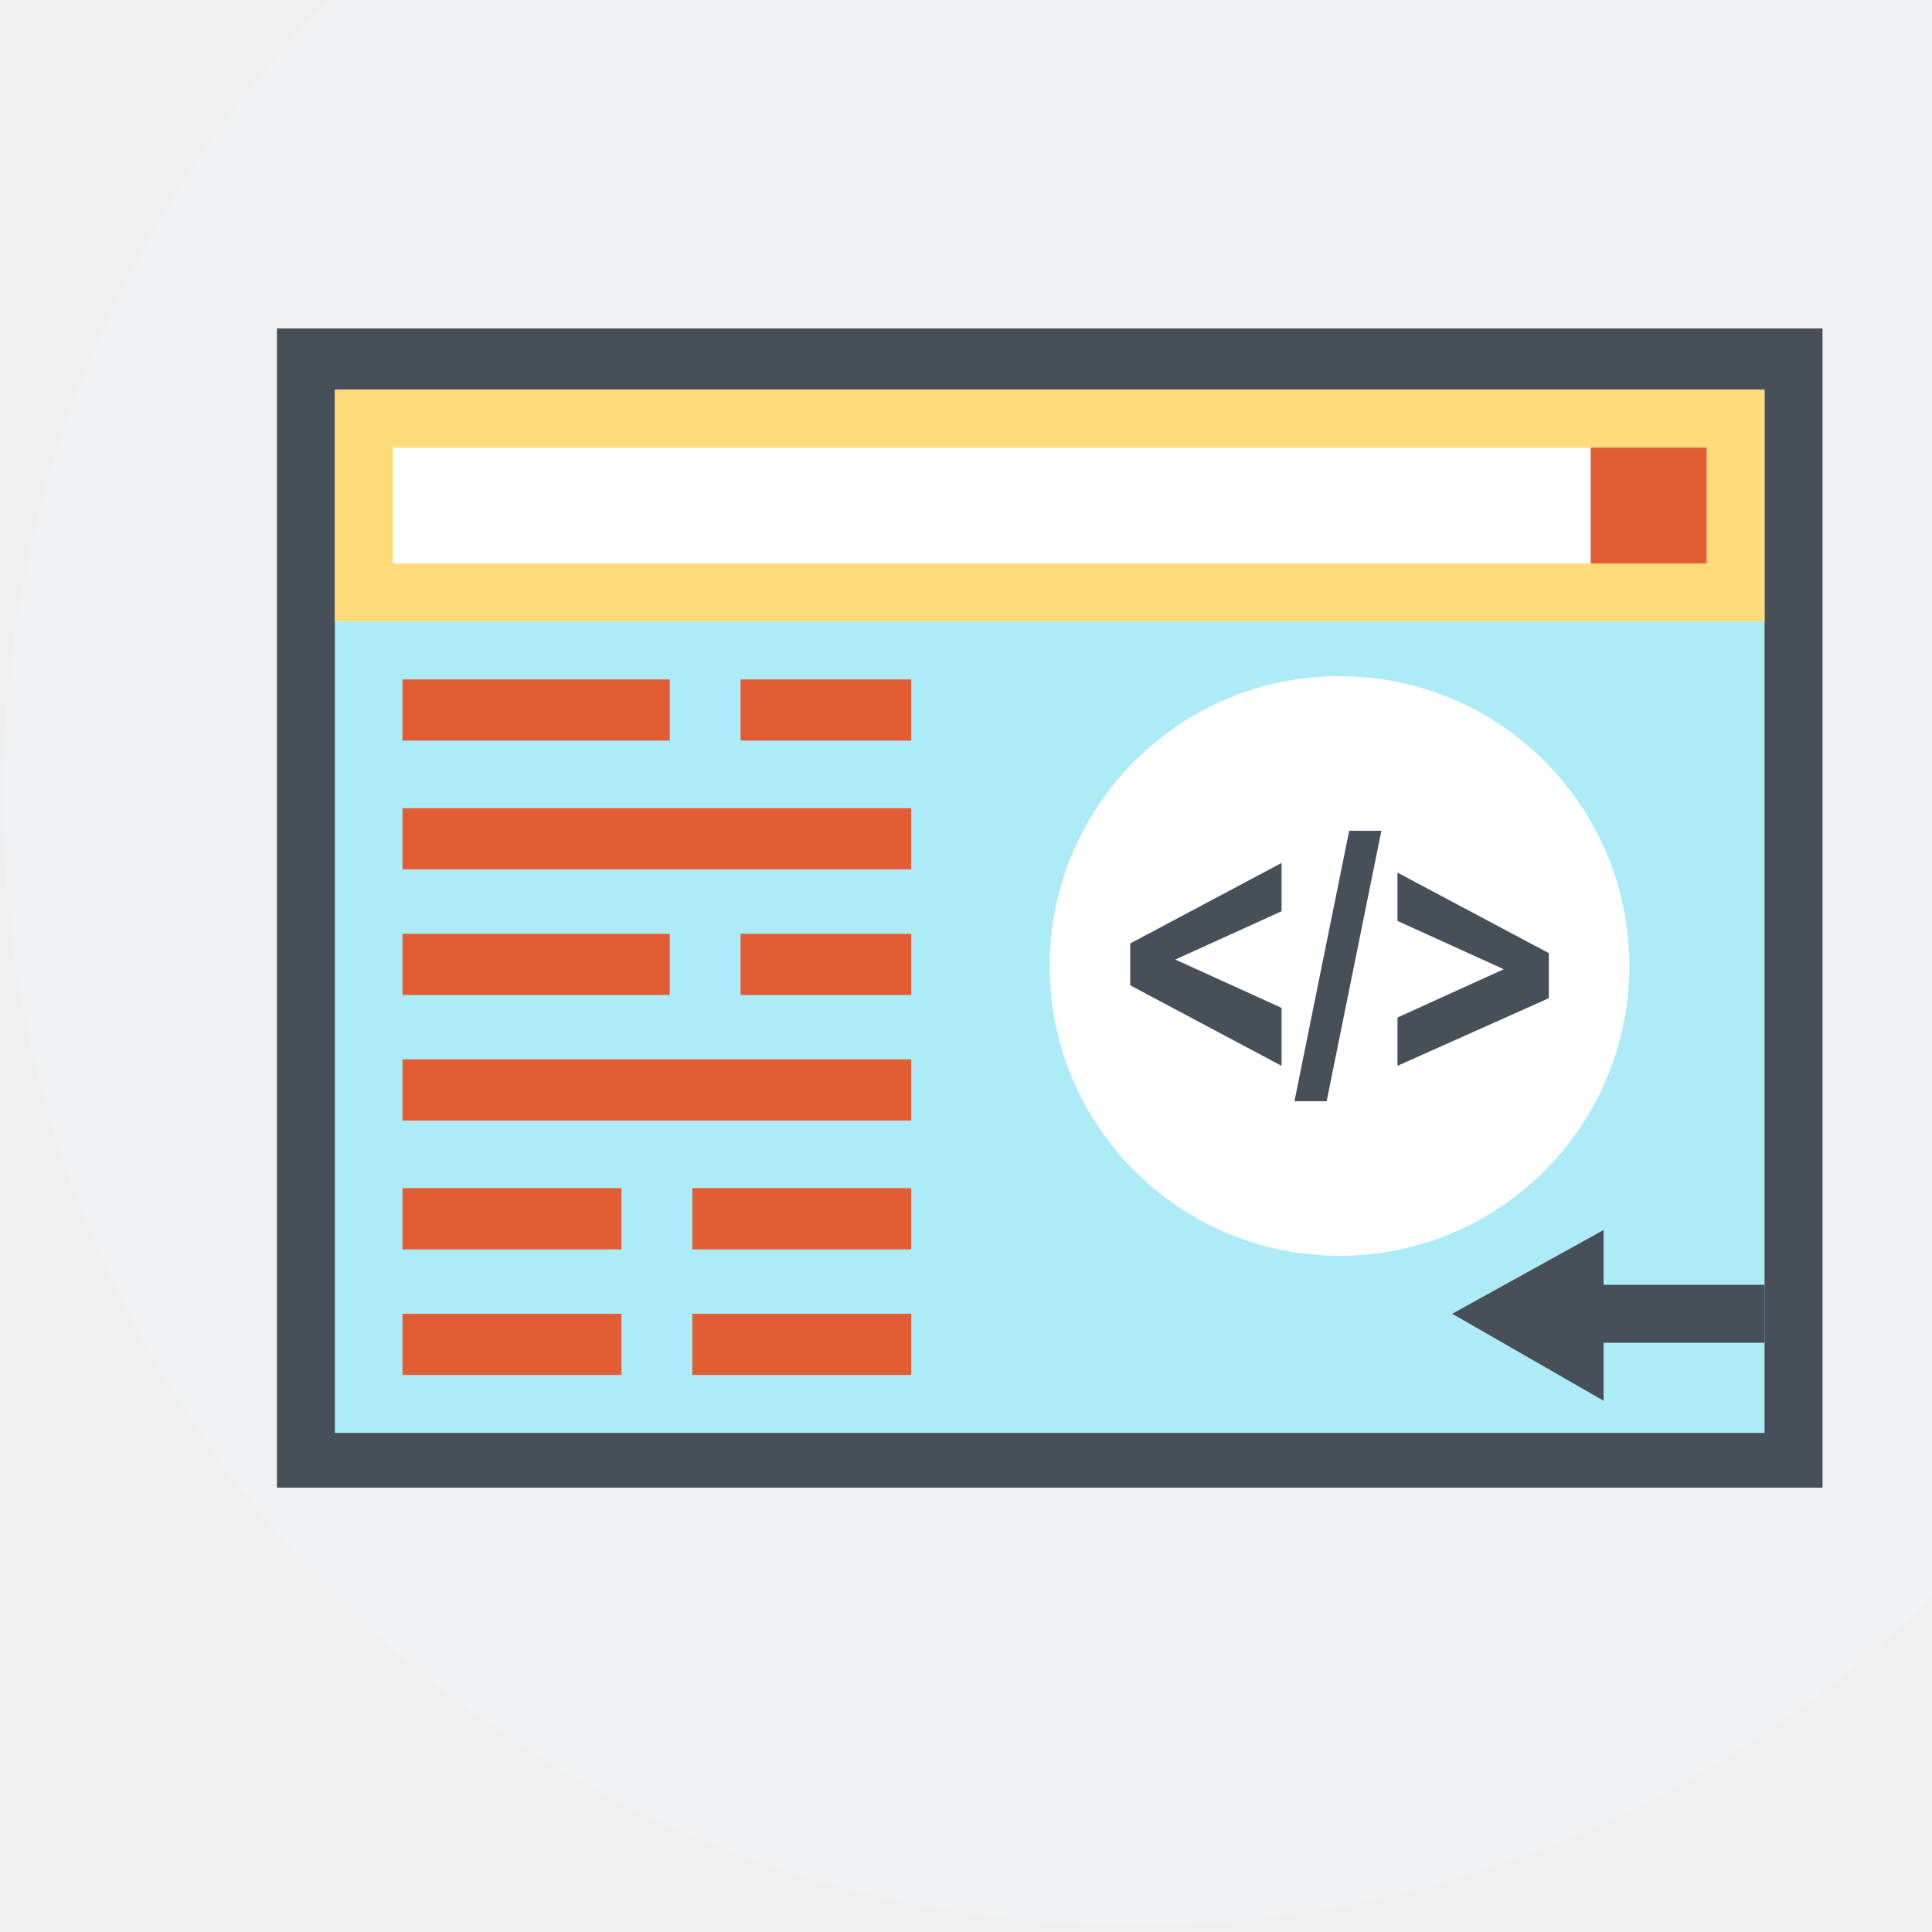
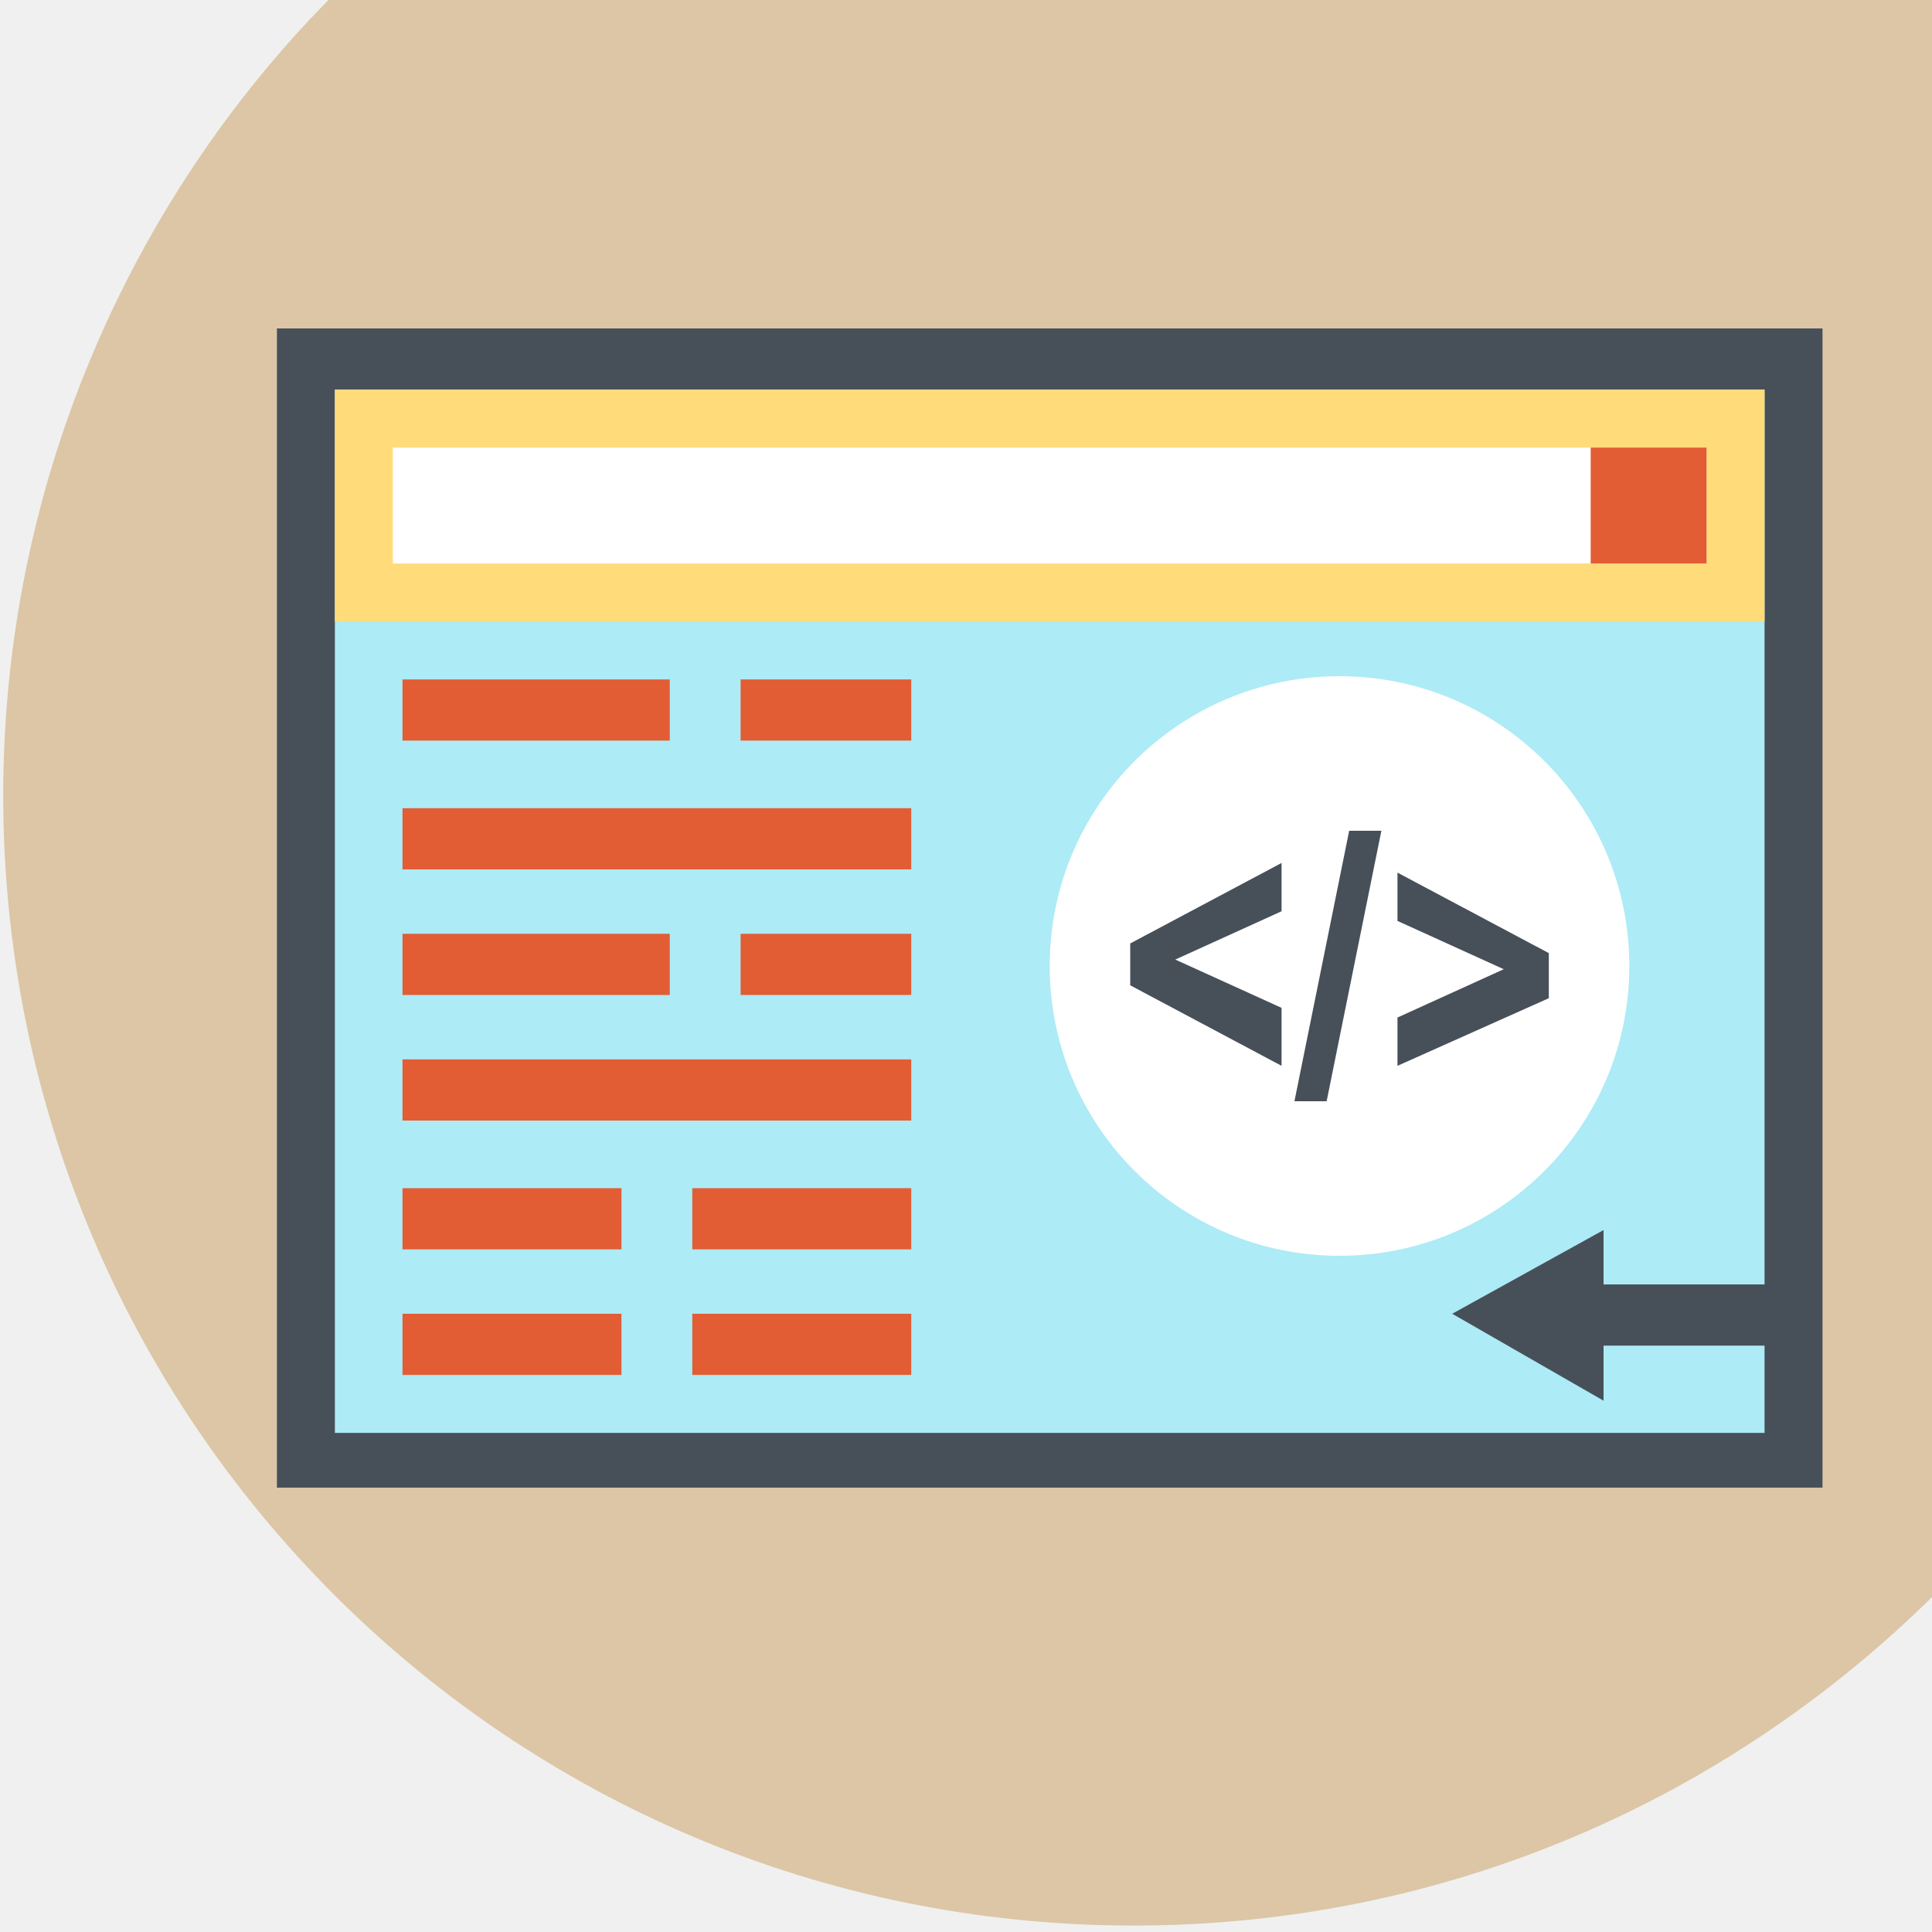
<svg xmlns="http://www.w3.org/2000/svg" version="1.1" id="图层_1" x="0px" y="0px" viewBox="0 0 60 60" enable-background="new 0 0 60 60" xml:space="preserve">
  <g>
    <path fill="none" d="M35.2,59.8c-19.4,0-35.1-15.7-35.1-35.1C0.1,15.1,4,6.3,10.2,0H0v60h60V49.6C53.6,55.9,44.9,59.8,35.2,59.8z" />
-     <path fill="#F1F2F3" d="M35.2,59.8c9.7,0,18.4-3.9,24.8-10.2V0H10.2C4,6.3,0.1,15.1,0.1,24.7C0.1,44.1,15.8,59.8,35.2,59.8z" />
+     <path fill="#dcc6a6" d="M35.2,59.8c9.7,0,18.4-3.9,24.8-10.2V0H10.2C4,6.3,0.1,15.1,0.1,24.7C0.1,44.1,15.8,59.8,35.2,59.8z" />
  </g>
  <g>
    <rect x="8.6" y="10.2" fill="#475059" width="48" height="36" />
    <rect x="10.4" y="12.1" fill="#ADEBF6" width="44.4" height="32.4" />
    <rect x="10.4" y="12.1" fill="#FFDB7A" width="44.4" height="7.2" />
    <rect x="12.2" y="13.9" fill="#FFFFFF" width="40.8" height="3.6" />
    <rect x="49.4" y="13.9" fill="#E25D34" width="3.6" height="3.6" />
    <rect x="12.5" y="25.1" fill="#E25D34" width="15.8" height="1.9" />
    <rect x="12.5" y="32.9" fill="#E25D34" width="15.8" height="1.9" />
    <rect x="12.5" y="21.1" fill="#E25D34" width="8.3" height="1.9" />
    <rect x="23" y="21.1" fill="#E25D34" width="5.3" height="1.9" />
    <rect x="12.5" y="29" fill="#E25D34" width="8.3" height="1.9" />
    <rect x="23" y="29" fill="#E25D34" width="5.3" height="1.9" />
    <rect x="12.5" y="36.9" fill="#E25D34" width="6.8" height="1.9" />
    <rect x="21.5" y="36.9" fill="#E25D34" width="6.8" height="1.9" />
    <rect x="12.5" y="40.8" fill="#E25D34" width="6.8" height="1.9" />
    <rect x="21.5" y="40.8" fill="#E25D34" width="6.8" height="1.9" />
    <circle fill="#FFFFFF" cx="41.6" cy="30" r="9" />
    <g>
      <path fill="#475059" d="M39.8,33.1l-4.7-2.5v-1.3l4.7-2.5v1.5l-3.3,1.5l3.3,1.5V33.1z" />
      <path fill="#475059" d="M40.2,34.2l1.7-8.4h1l-1.7,8.4H40.2z" />
      <path fill="#475059" d="M43.4,33.1v-1.5l3.3-1.5l-3.3-1.5v-1.5l4.7,2.5v1.4L43.4,33.1z" />
    </g>
-     <polygon fill="#475059" points="54.8,39.9 49.8,39.9 49.8,38.2 45.1,40.8 49.8,43.5 49.8,41.7 54.8,41.7  " />
+     <polygon fill="#475059" width="500px" x="200" points="54.8,39.9 49.8,39.9 49.8,38.2 45.1,40.8 49.8,43.5 49.8,41.7 54.8,41.7  ">
+       <animateMotion dur="3s" path="M0 0 H-5 0 " repeatCount="indefinite" />
+     </polygon>
+     <rect x="48" y="39.89" fill="#475059" width="8" height="1.9" />
  </g>
</svg>
